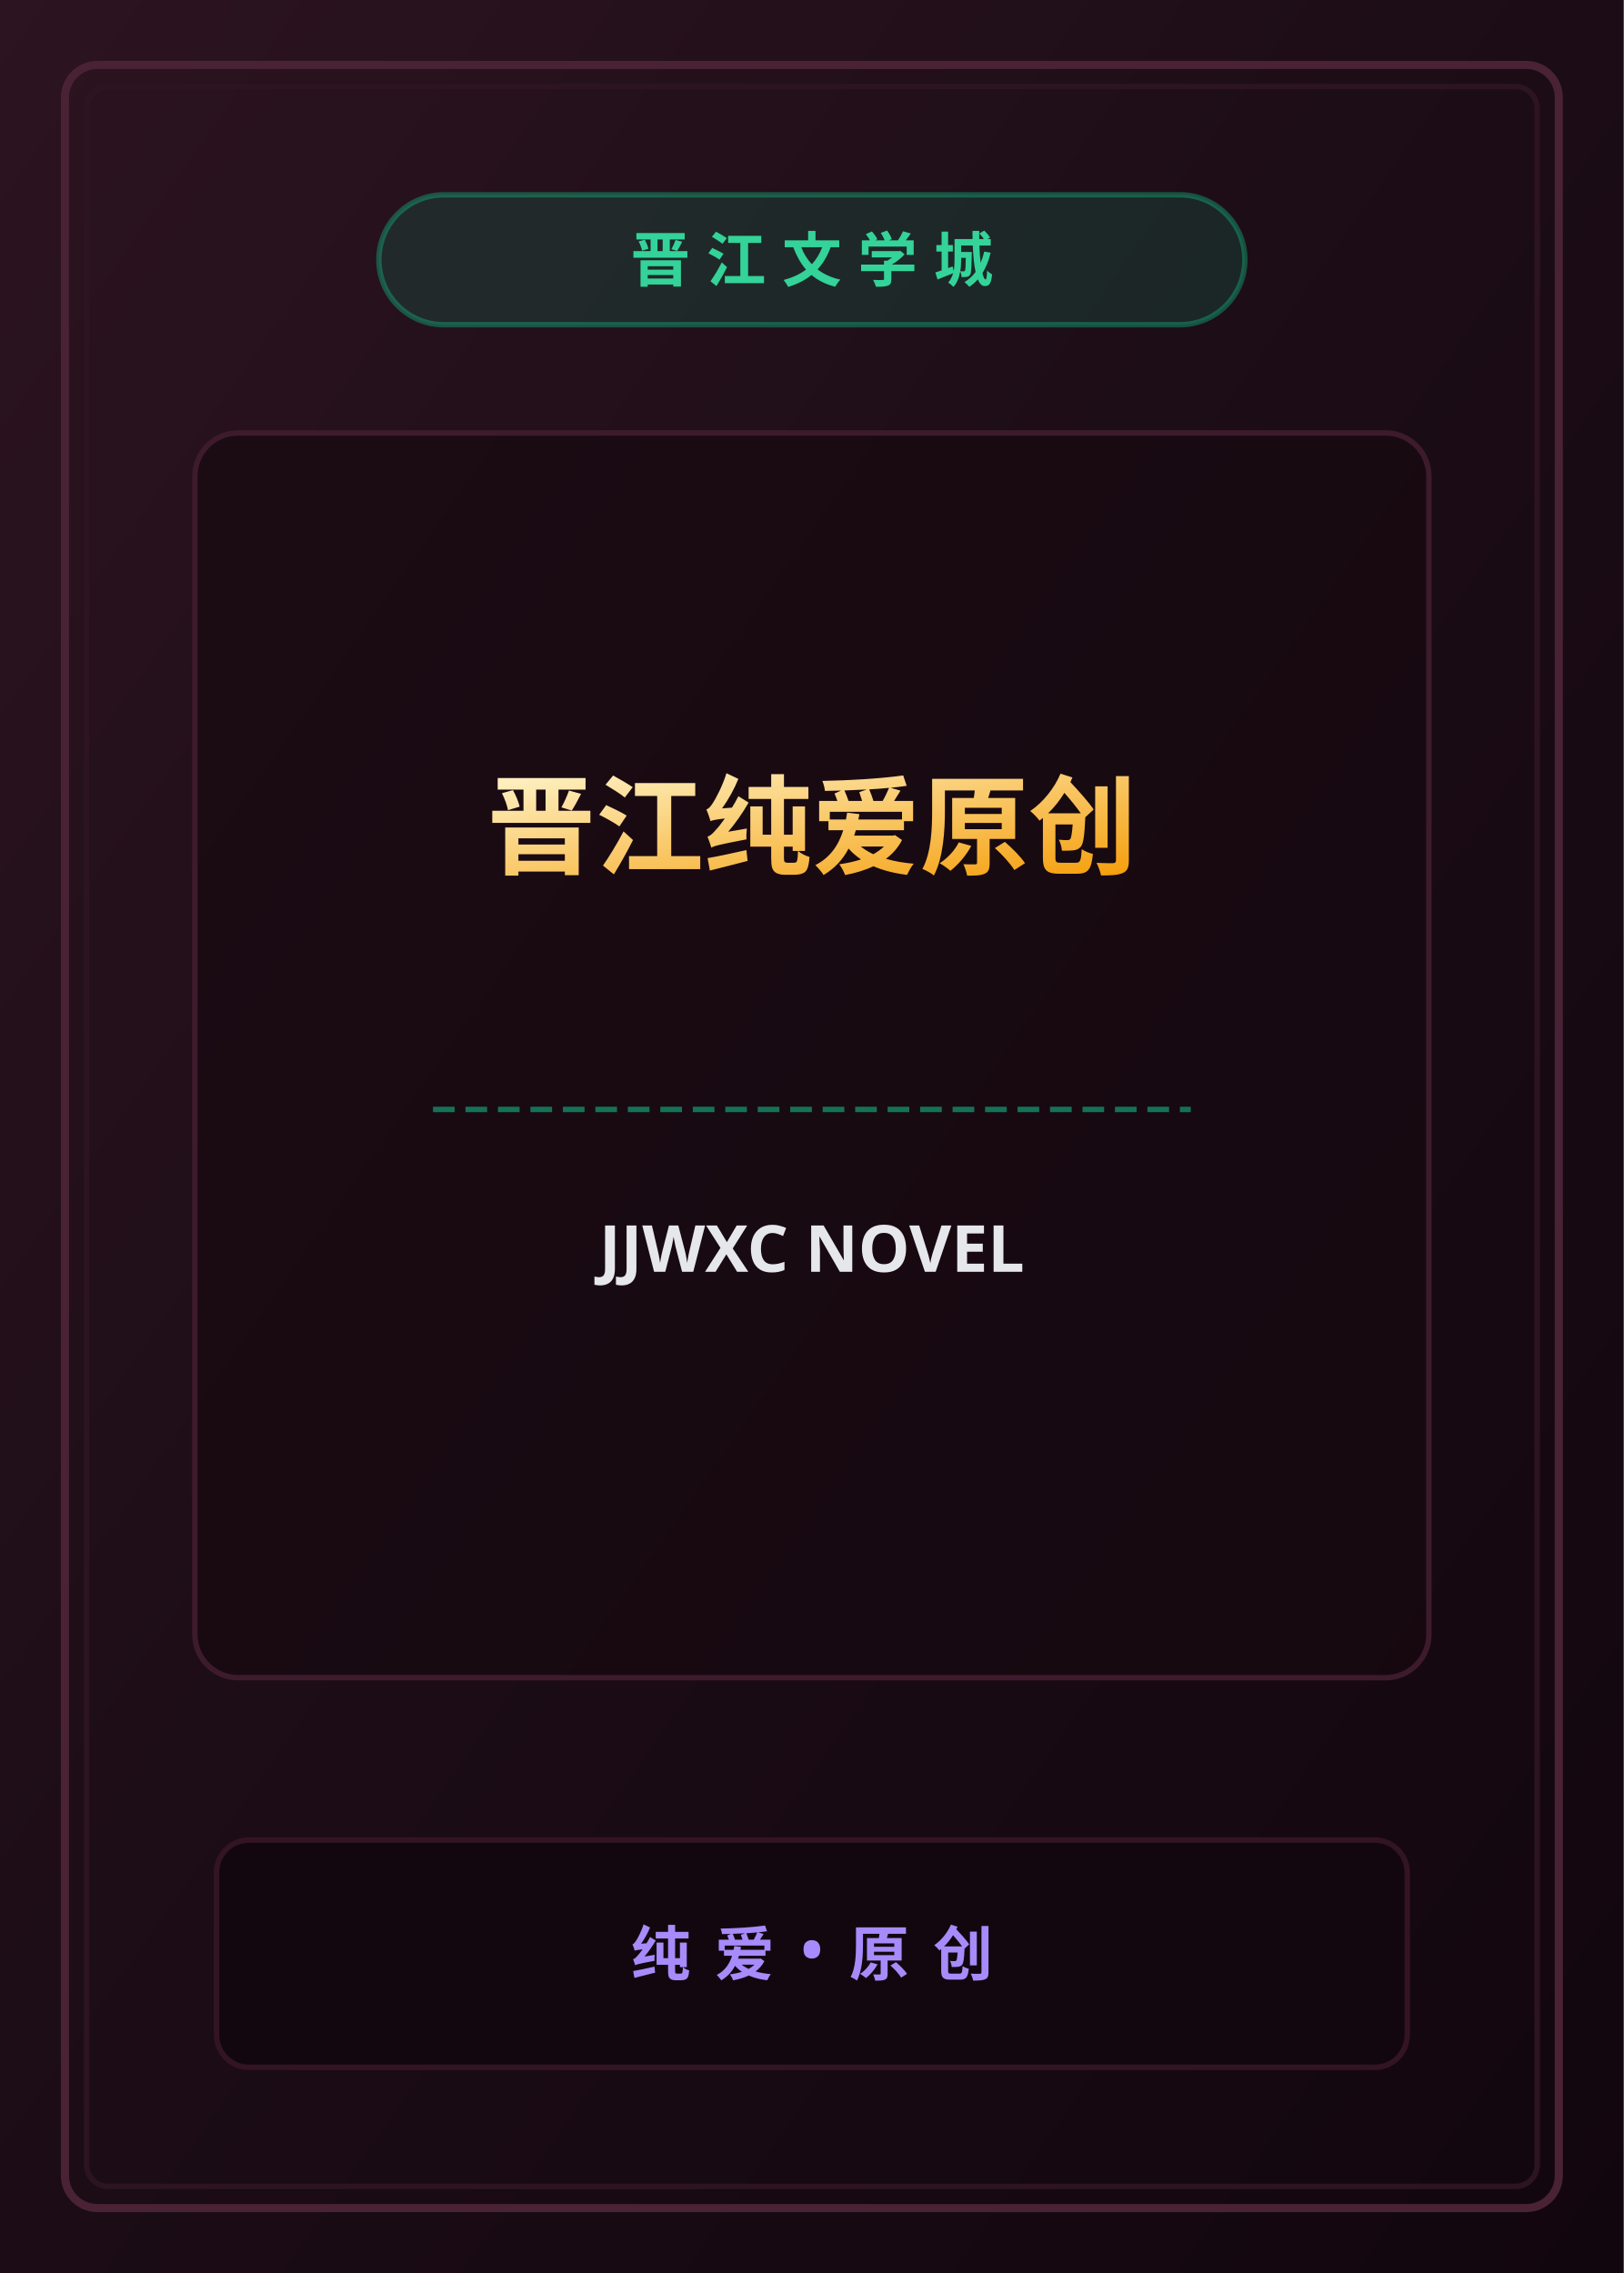
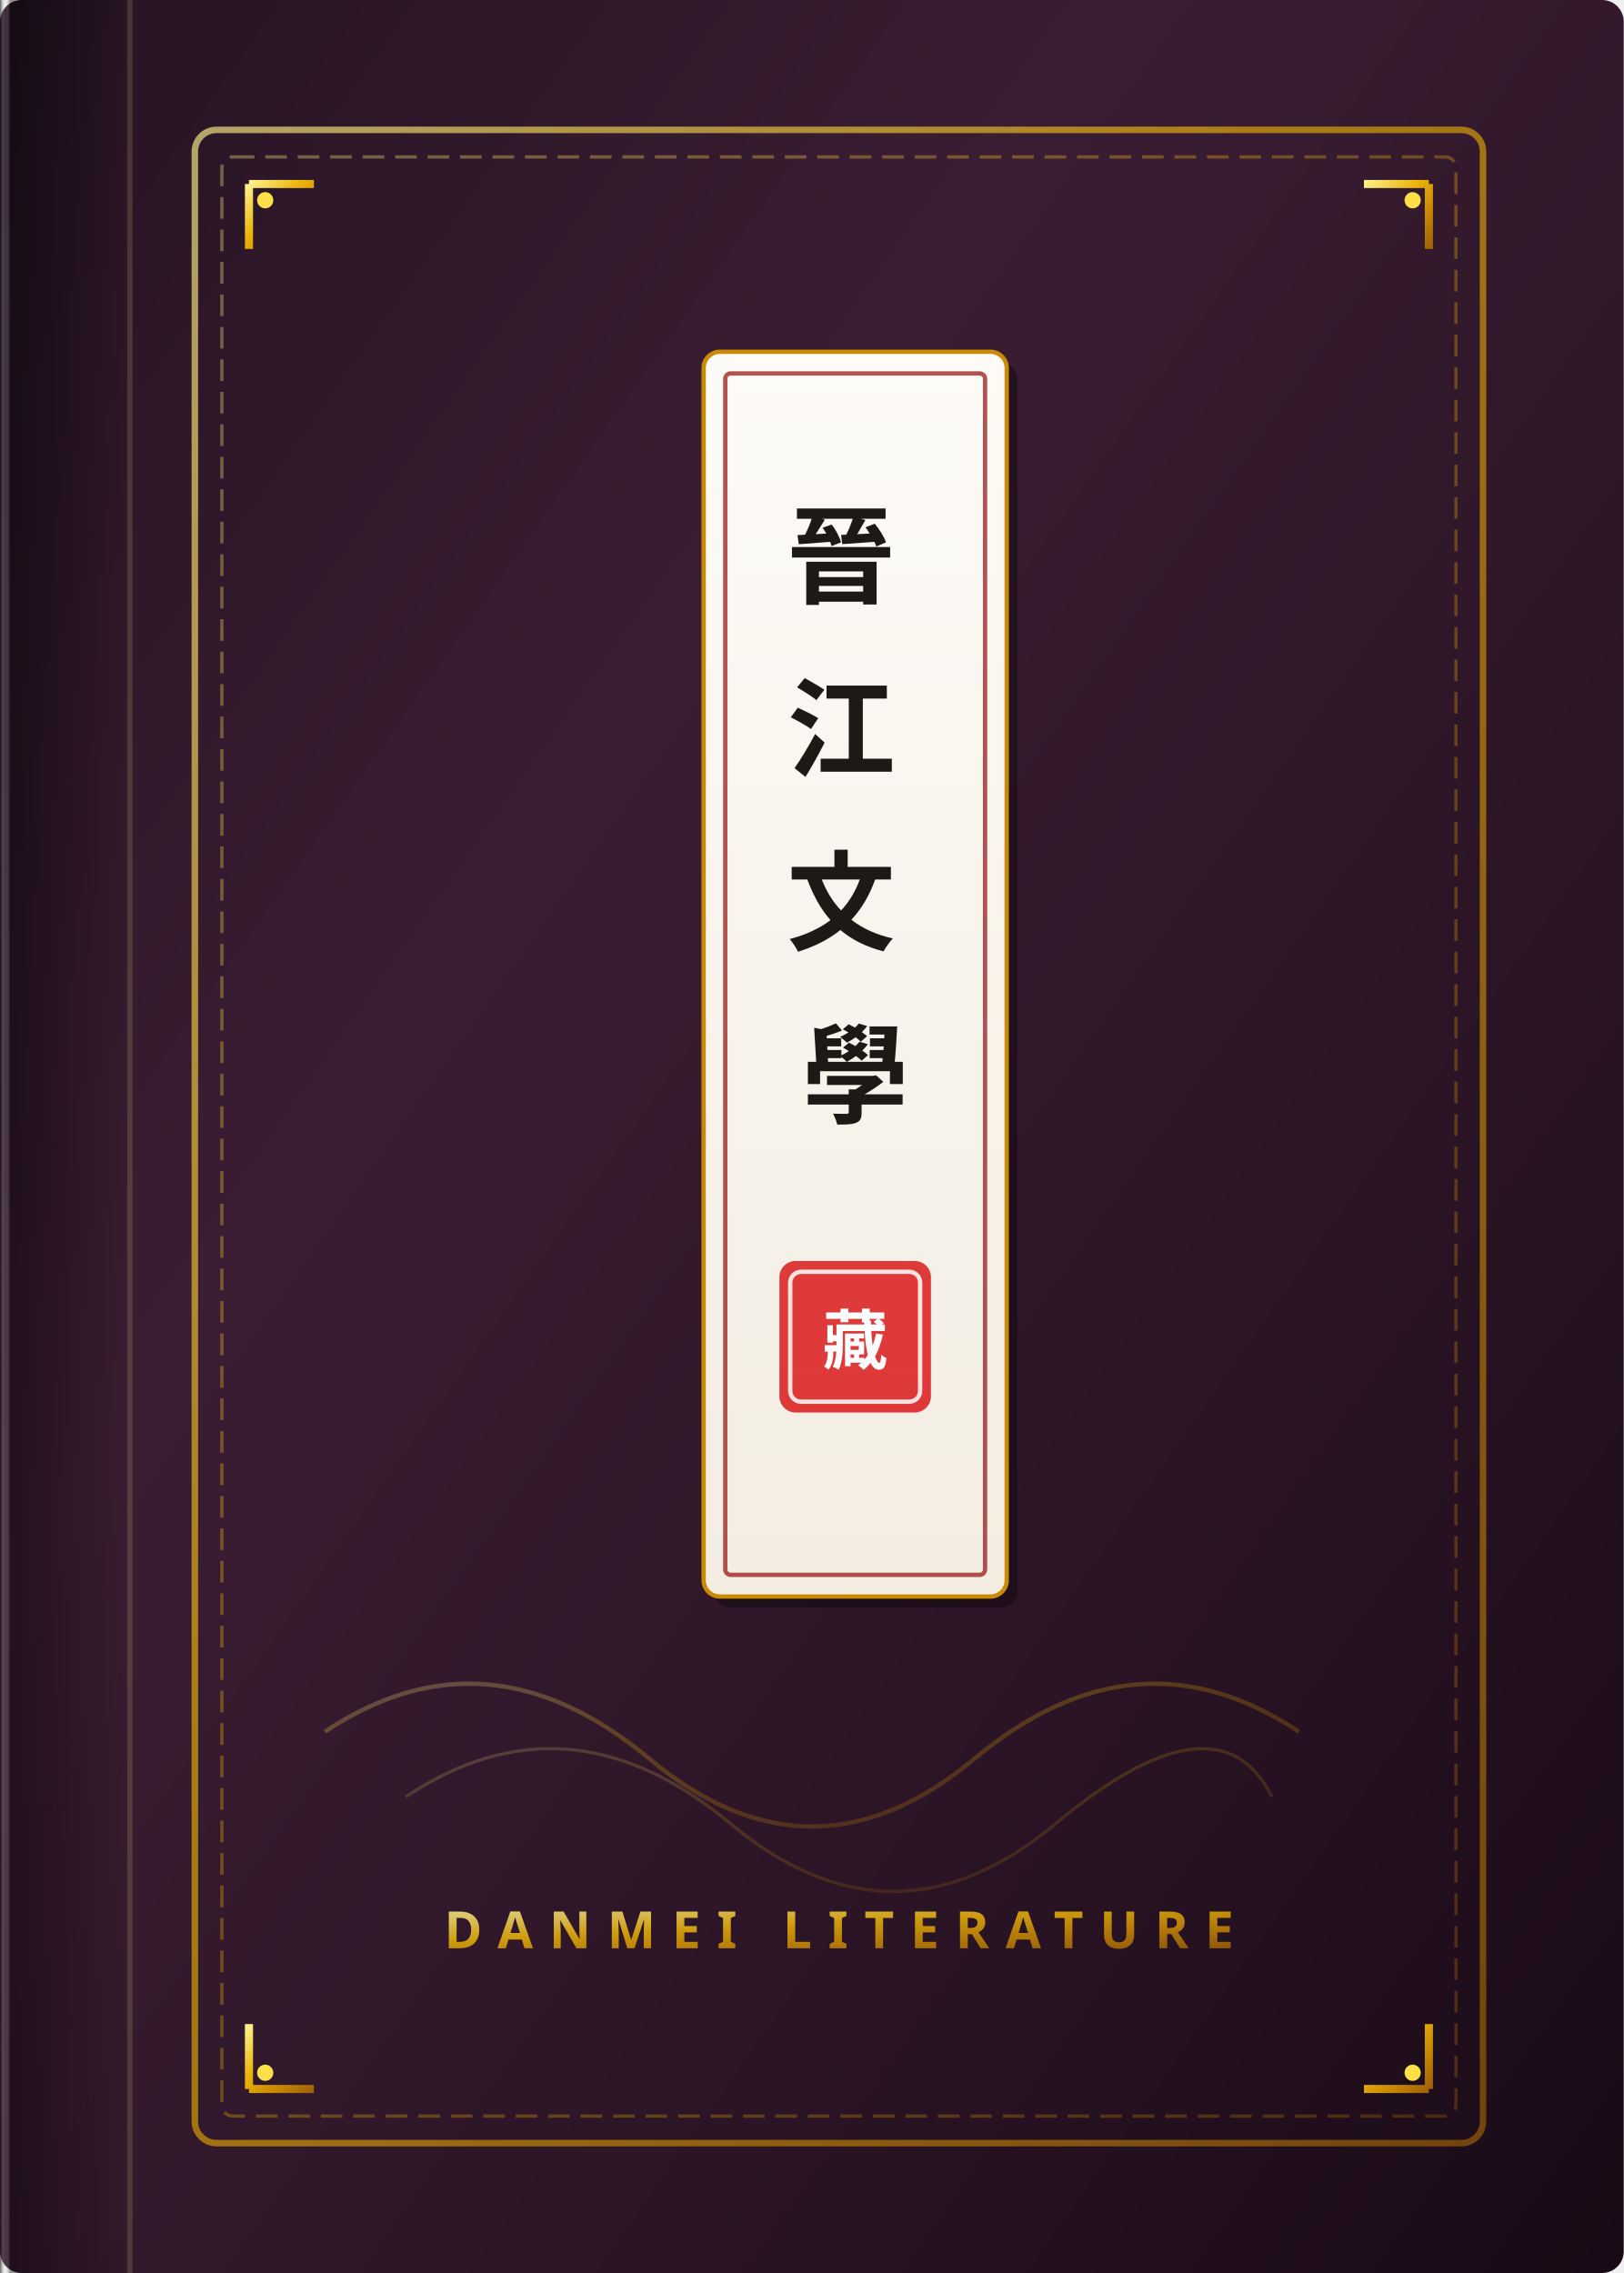
<svg xmlns="http://www.w3.org/2000/svg" viewBox="0 0 300 420" width="300" height="420">
  <defs>
-     <linearGradient id="bg" x1="0%" y1="0%" x2="100%" y2="100%">
-       <stop offset="0%" stop-color="#2c1420" />
-       <stop offset="50%" stop-color="#1b0c15" />
-       <stop offset="100%" stop-color="#12060e" />
+     <linearGradient id="bookCoverBg" x1="0%" y1="0%" x2="100%" y2="100%">
+       <stop offset="0%" stop-color="#241322" />
+       <stop offset="35%" stop-color="#3b1d33" />
+       <stop offset="70%" stop-color="#2a1425" />
+       <stop offset="100%" stop-color="#190a16" />
    </linearGradient>
-     <linearGradient id="gold" x1="0%" y1="0%" x2="100%" y2="100%">
-       <stop offset="0%" stop-color="#fef3c7" />
-       <stop offset="100%" stop-color="#f59e0b" />
+     <linearGradient id="goldGradient" x1="0%" y1="0%" x2="100%" y2="100%">
+       <stop offset="0%" stop-color="#fef08a" />
+       <stop offset="40%" stop-color="#eab308" />
+       <stop offset="70%" stop-color="#ca8a04" />
+       <stop offset="100%" stop-color="#a16207" />
    </linearGradient>
+     <linearGradient id="paperBg" x1="0%" y1="0%" x2="0%" y2="100%">
+       <stop offset="0%" stop-color="#fdfbf7" />
+       <stop offset="100%" stop-color="#f3ede2" />
+     </linearGradient>
+     <linearGradient id="spineShadow" x1="0%" y1="0%" x2="100%" y2="0%">
+       <stop offset="0%" stop-color="#000000" stop-opacity="0.6" />
+       <stop offset="4%" stop-color="#ffffff" stop-opacity="0.1" />
+       <stop offset="8%" stop-color="#000000" stop-opacity="0.4" />
+       <stop offset="100%" stop-color="#000000" stop-opacity="0" />
+     </linearGradient>
+     <filter id="softGlow" x="-20%" y="-20%" width="140%" height="140%">
+       <feGaussianBlur stdDeviation="3" result="blur" />
+       <feComposite in="SourceGraphic" in2="blur" operator="over" />
+     </filter>
  </defs>
-   <rect width="300" height="420" fill="url(#bg)" />
-   <rect x="12" y="12" width="276" height="396" fill="none" stroke="#4a2235" stroke-width="1.5" rx="6" />
-   <rect x="16" y="16" width="268" height="388" fill="none" stroke="#2d1421" stroke-width="1" rx="4" />
-   <rect x="70" y="36" width="160" height="24" rx="12" fill="#10b981" fill-opacity="0.15" stroke="#10b981" stroke-opacity="0.4" />
-   <text x="150" y="52" fill="#34d399" font-family="'Noto Serif SC', 'SimSun', serif, sans-serif" font-size="11" font-weight="bold" text-anchor="middle" letter-spacing="3">晋江文学城</text>
-   <rect x="36" y="80" width="228" height="230" fill="#170911" fill-opacity="0.7" rx="8" stroke="#3d1b2c" stroke-width="1" />
-   <text x="150" y="160" fill="url(#gold)" font-family="'Noto Serif SC', 'SimSun', serif, sans-serif" font-size="20" font-weight="900" text-anchor="middle">晋江纯爱原创</text>
-   <line x1="80" y1="205" x2="220" y2="205" stroke="#10b981" stroke-width="1" stroke-dasharray="4 2" opacity="0.6" />
-   <text x="150" y="235" fill="#e5e7eb" font-family="sans-serif" font-size="12" font-weight="600" text-anchor="middle">JJWXC NOVEL</text>
-   <rect x="40" y="340" width="220" height="42" rx="6" fill="#13070f" stroke="#331424" stroke-width="1" />
-   <text x="150" y="365" fill="#a78bfa" font-family="sans-serif" font-size="11" font-weight="bold" text-anchor="middle" letter-spacing="1">纯 爱 • 原 创</text>
+   <rect width="300" height="420" rx="4" fill="url(#bookCoverBg)" />
+   <rect x="0" y="0" width="24" height="420" fill="url(#spineShadow)" />
+   <line x1="24" y1="0" x2="24" y2="420" stroke="#fef08a" stroke-opacity="0.15" stroke-width="1" />
+   <rect x="36" y="24" width="238" height="372" rx="4" fill="none" stroke="url(#goldGradient)" stroke-width="1.2" stroke-opacity="0.65" />
+   <rect x="41" y="29" width="228" height="362" rx="2" fill="none" stroke="url(#goldGradient)" stroke-width="0.6" stroke-opacity="0.35" stroke-dasharray="4 2" />
+   <path d="M 46 34 L 58 34 M 46 34 L 46 46" stroke="url(#goldGradient)" stroke-width="1.5" fill="none" />
+   <circle cx="49" cy="37" r="1.5" fill="#fde047" />
+   <path d="M 264 34 L 252 34 M 264 34 L 264 46" stroke="url(#goldGradient)" stroke-width="1.5" fill="none" />
+   <circle cx="261" cy="37" r="1.5" fill="#fde047" />
+   <path d="M 46 386 L 58 386 M 46 386 L 46 374" stroke="url(#goldGradient)" stroke-width="1.5" fill="none" />
+   <circle cx="49" cy="383" r="1.5" fill="#fde047" />
+   <path d="M 264 386 L 252 386 M 264 386 L 264 374" stroke="url(#goldGradient)" stroke-width="1.5" fill="none" />
+   <circle cx="261" cy="383" r="1.5" fill="#fde047" />
+   <g transform="translate(130, 65)">
+     <rect x="2" y="2" width="56" height="230" rx="3" fill="#000000" fill-opacity="0.35" />
+     <rect x="0" y="0" width="56" height="230" rx="3" fill="url(#paperBg)" stroke="#ca8a04" stroke-width="0.8" />
+     <rect x="4" y="4" width="48" height="222" rx="1" fill="none" stroke="#991b1b" stroke-width="0.8" stroke-opacity="0.75" />
+     <text x="28" y="45" font-family="'Noto Serif SC', 'SimSun', 'Songti SC', serif" font-size="20" font-weight="900" fill="#1c1917" text-anchor="middle" letter-spacing="4">
+       <tspan x="28" dy="0">晉</tspan>
+       <tspan x="28" dy="32">江</tspan>
+       <tspan x="28" dy="32">文</tspan>
+       <tspan x="28" dy="32">學</tspan>
+     </text>
+     <g transform="translate(14, 168)">
+       <rect width="28" height="28" rx="3" fill="#dc2626" fill-opacity="0.9" />
+       <rect x="2" y="2" width="24" height="24" rx="2" fill="none" stroke="#ffffff" stroke-width="0.8" stroke-opacity="0.85" />
+       <text x="14" y="19" font-family="'Noto Serif SC', serif" font-size="12" font-weight="bold" fill="#ffffff" text-anchor="middle">藏</text>
+     </g>
+   </g>
+   <path d="M 60 320 Q 90 300 120 325 T 180 325 T 240 320" fill="none" stroke="url(#goldGradient)" stroke-width="0.8" stroke-opacity="0.25" />
+   <path d="M 75 332 Q 105 312 135 337 T 195 337 T 235 332" fill="none" stroke="url(#goldGradient)" stroke-width="0.6" stroke-opacity="0.18" />
+   <text x="155" y="360" font-family="system-ui, sans-serif" font-size="9.5" font-weight="600" fill="url(#goldGradient)" text-anchor="middle" letter-spacing="3" opacity="0.85">DANMEI LITERATURE</text>
</svg>
